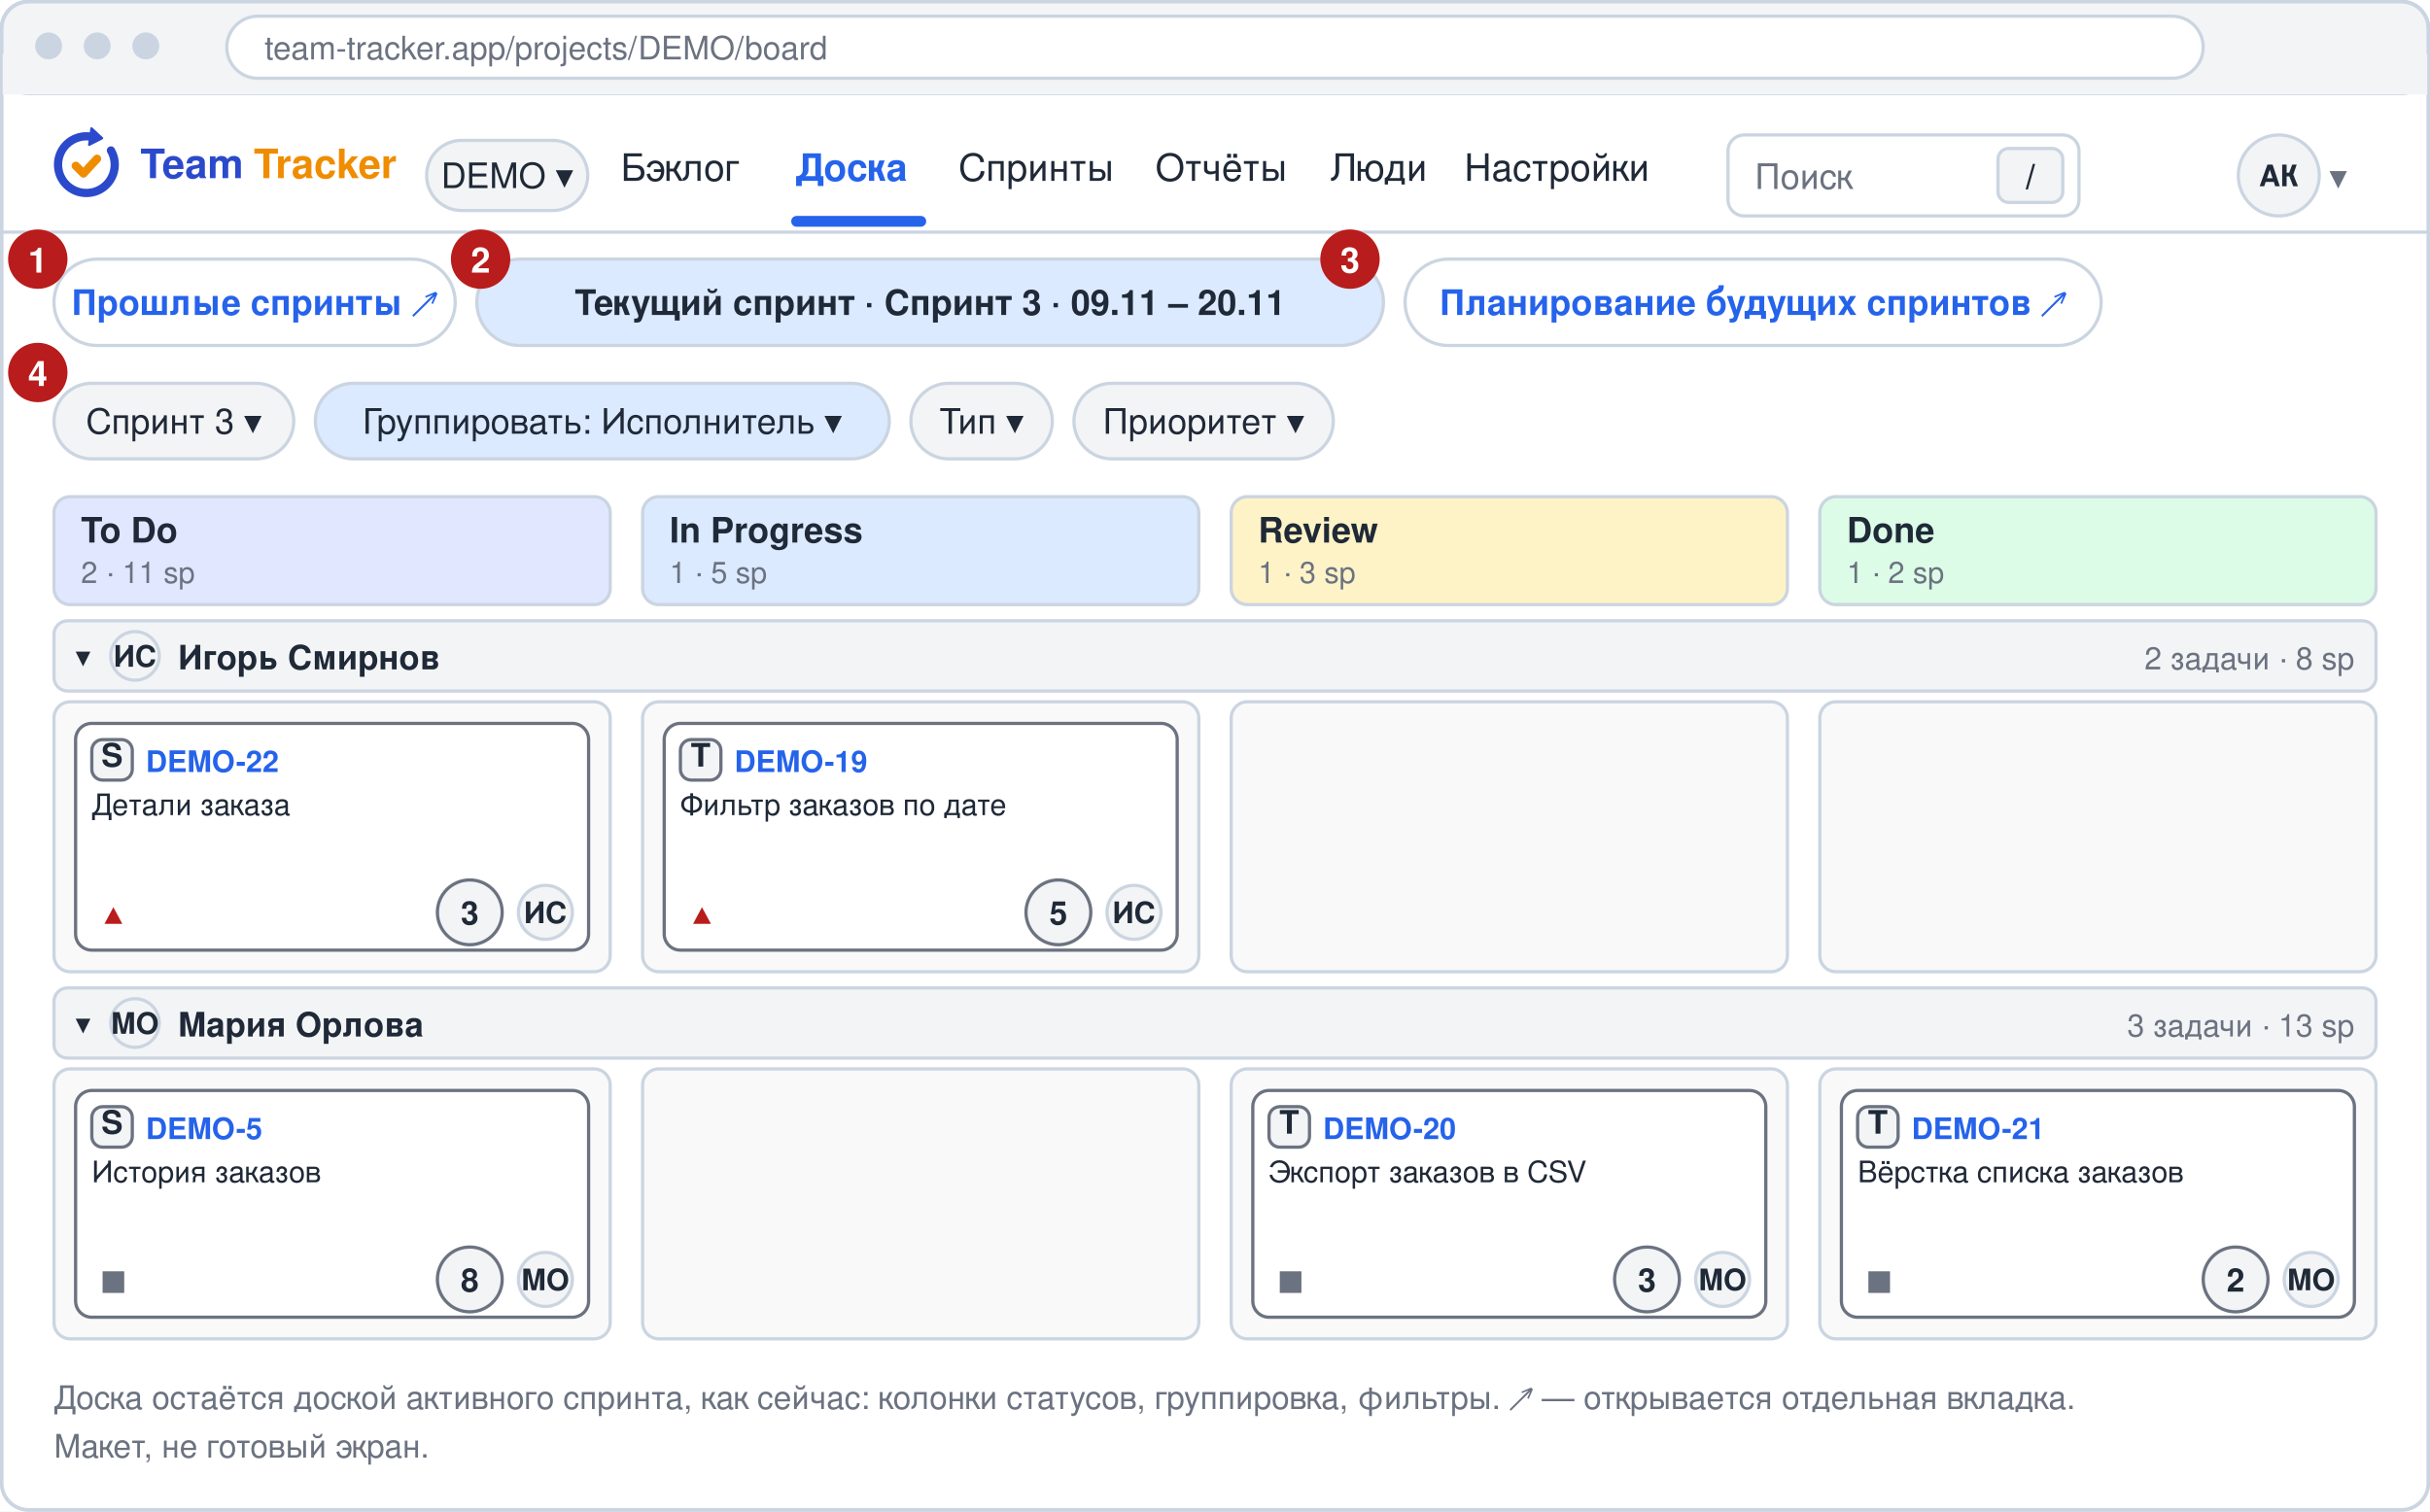
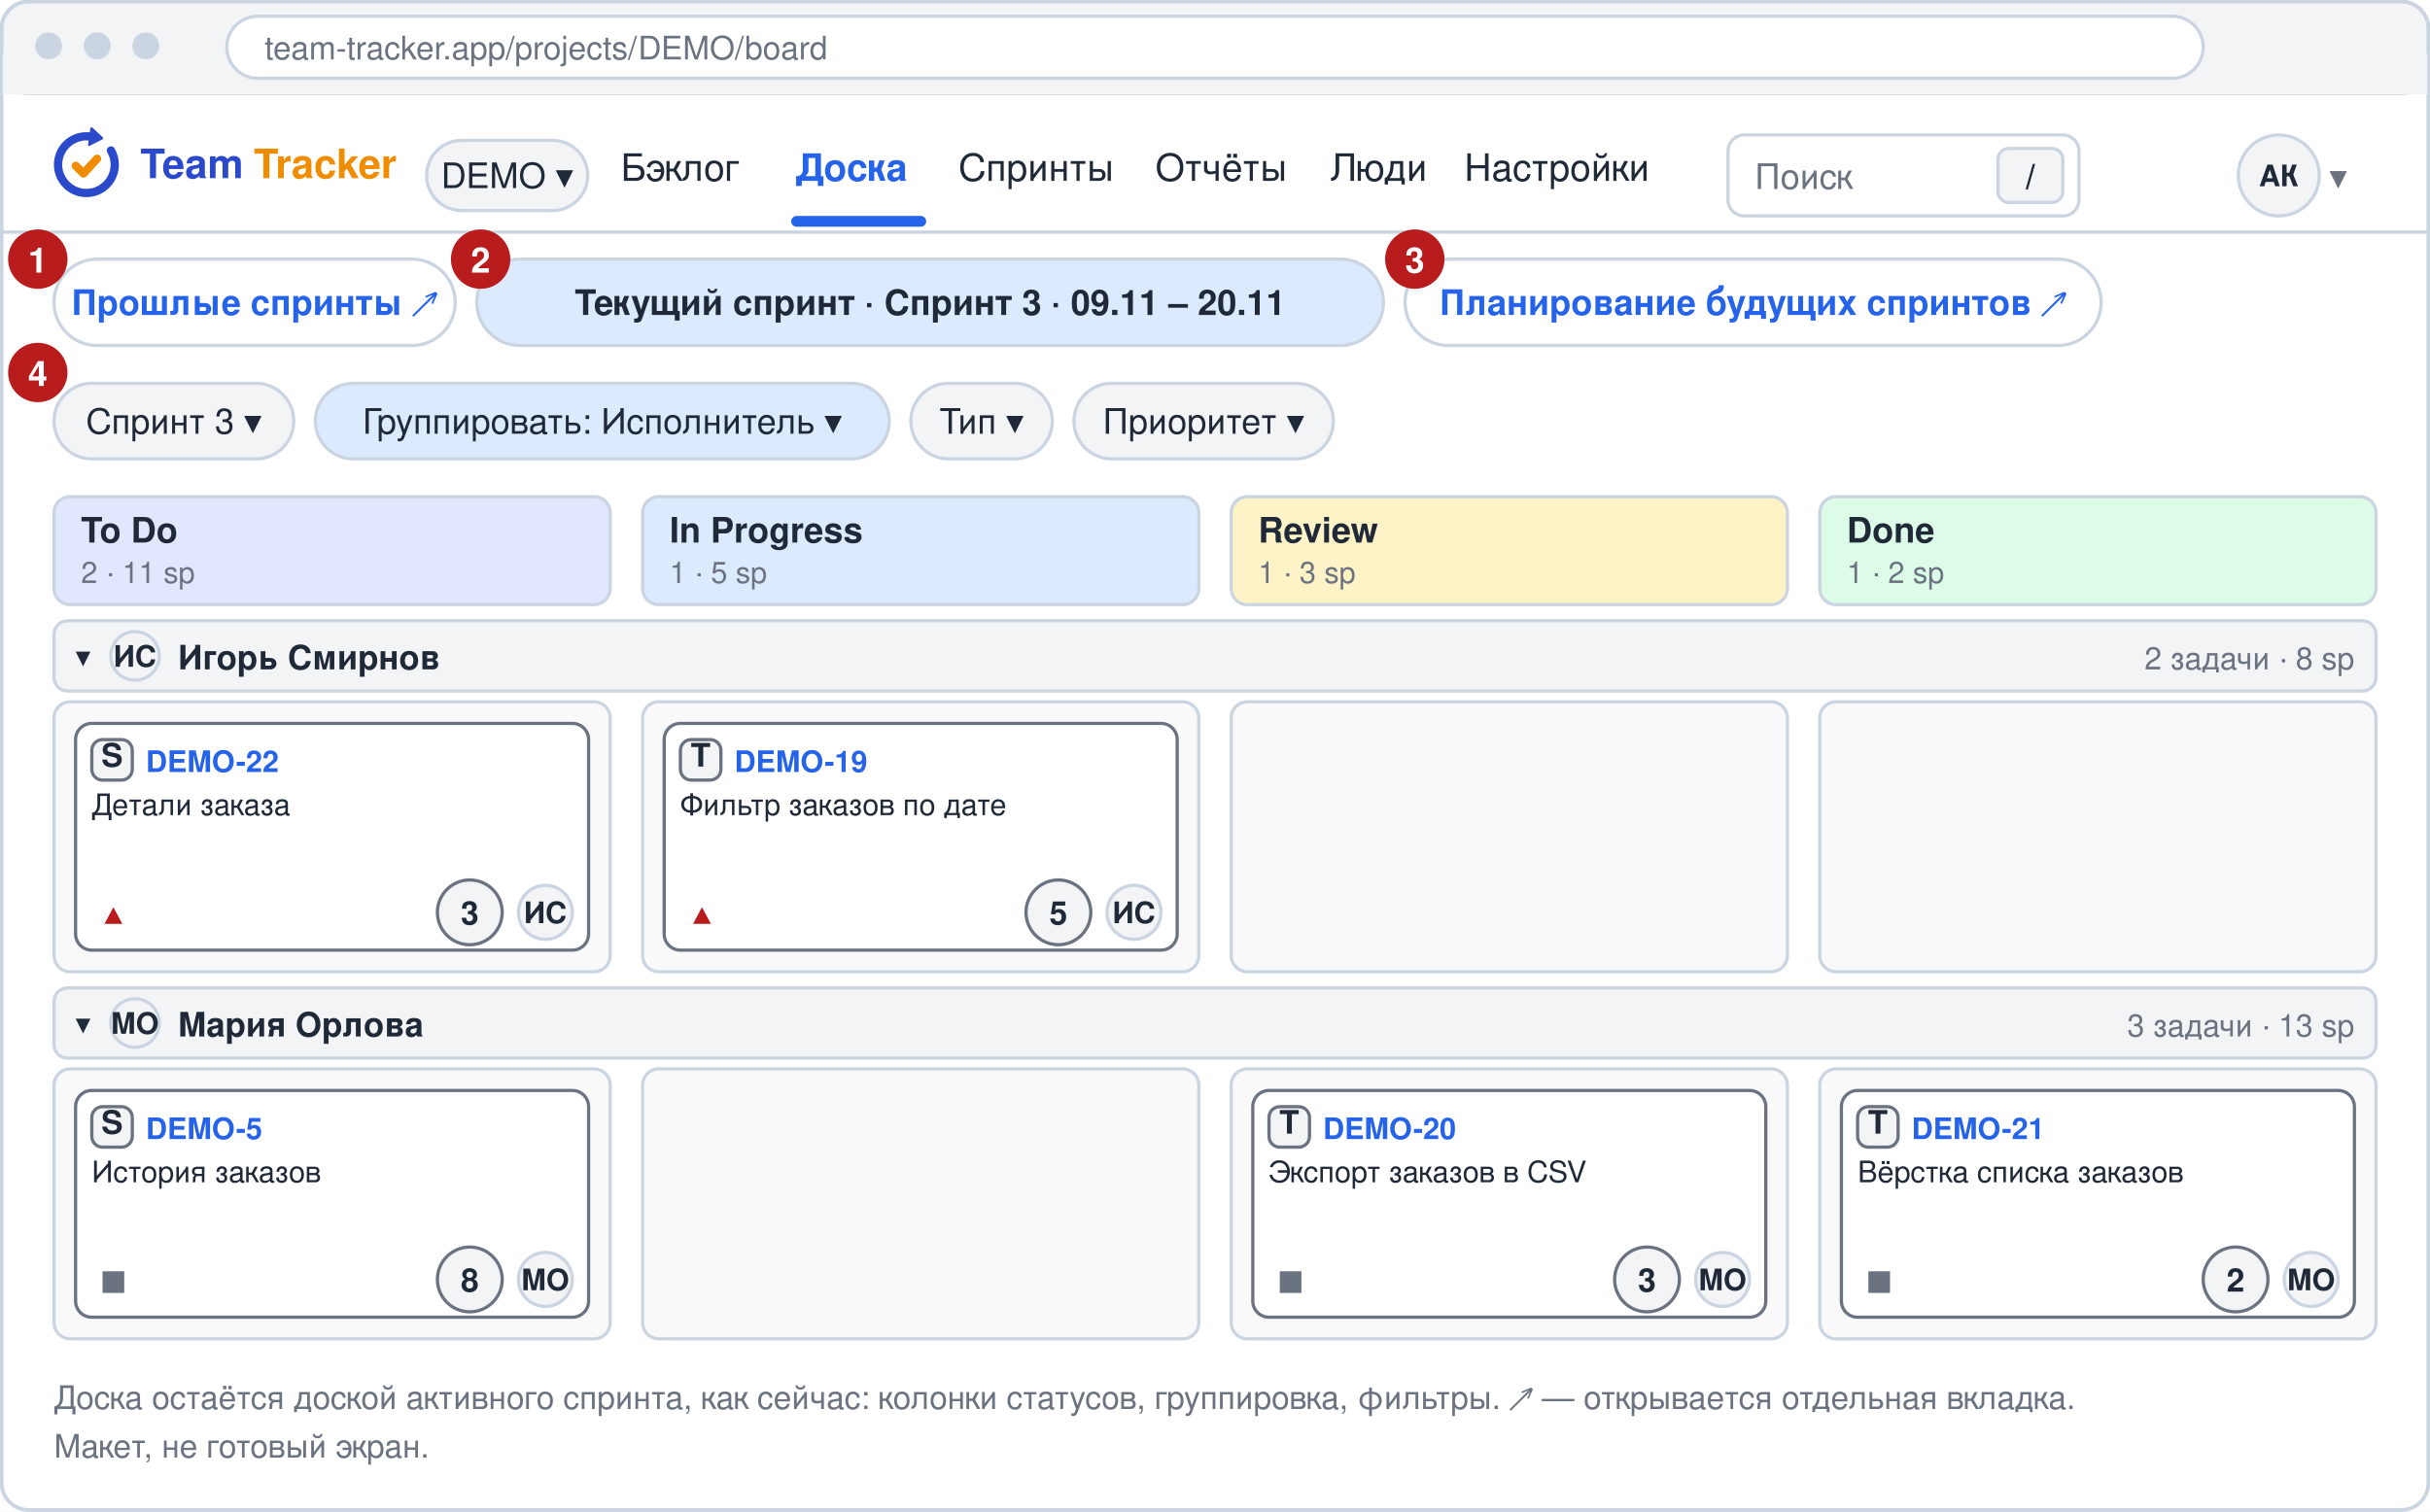
<svg xmlns="http://www.w3.org/2000/svg" width="900" height="560" viewBox="0 0 900 560" font-family="Helvetica, Arial, 'Segoe UI', 'DejaVu Sans', sans-serif" role="img" aria-label="Доска: кнопки-ссылки на прошлое и будущее">
  <defs>
    <marker id="arr" viewBox="0 0 10 10" refX="9" refY="5" markerWidth="7" markerHeight="7" orient="auto-start-reverse">
      <path d="M0 0 L10 5 L0 10 z" fill="#2563eb" />
    </marker>
  </defs>
  <rect width="900" height="560" fill="#ffffff" />
  <rect x="0.6" y="0.6" width="898.8" height="558.8" rx="10" fill="#ffffff" stroke="#cbd5e1" stroke-width="1.4" />
  <rect x="0.6" y="0.6" width="898.8" height="34" rx="10" fill="#f3f4f6" stroke="#cbd5e1" stroke-width="1.4" />
  <rect x="1" y="20" width="898" height="15" rx="0" fill="#f3f4f6" />
  <circle cx="18" cy="17" r="5" fill="#cbd5e1" />
  <circle cx="36" cy="17" r="5" fill="#cbd5e1" />
  <circle cx="54" cy="17" r="5" fill="#cbd5e1" />
  <rect x="84" y="6" width="732" height="23" rx="11.5" fill="#ffffff" stroke="#cbd5e1" stroke-width="1.2" />
  <text x="98" y="22" text-anchor="start" font-size="12" fill="#6b7280">team-tracker.app/projects/DEMO/board</text>
  <line x1="1" y1="86" x2="899" y2="86" stroke="#cbd5e1" stroke-width="1.2" />
  <g transform="translate(18 47) scale(0.4375)">
    <path d="M52.78 20 A24 24 0 1 1 35.34 8.23" fill="none" stroke="#2B4ACB" stroke-width="7" stroke-linecap="round" />
    <polygon points="45.24,9.62 36.31,1.30 34.37,15.16" fill="#2B4ACB" stroke="#2B4ACB" stroke-width="2" stroke-linejoin="round" />
    <polyline points="23,33 29.5,39.5 41,27" fill="none" stroke="#F08C00" stroke-width="7" stroke-linecap="round" stroke-linejoin="round" />
  </g>
  <text x="52" y="66" text-anchor="start" font-size="15" font-weight="bold" fill="#2B4ACB">Team</text>
  <text x="94" y="66" text-anchor="start" font-size="15" font-weight="bold" fill="#F08C00">Tracker</text>
  <rect x="158" y="52" width="59.68" height="26" rx="13.0" fill="#f3f4f6" stroke="#cbd5e1" stroke-width="1.2" />
  <text x="187.84" y="69.68" text-anchor="middle" font-size="13" fill="#1f2937">DEMO ▾</text>
  <text x="230" y="67" text-anchor="start" font-size="14" fill="#1f2937">Бэклог</text>
  <text x="295.04" y="67" text-anchor="start" font-size="14" font-weight="bold" fill="#2563eb">Доска</text>
  <rect x="293.04" y="80" width="50.0" height="4" rx="2" fill="#2563eb" />
  <text x="355.04" y="67" text-anchor="start" font-size="14" fill="#1f2937">Спринты</text>
  <text x="427.92" y="67" text-anchor="start" font-size="14" fill="#1f2937">Отчёты</text>
  <text x="492.96" y="67" text-anchor="start" font-size="14" fill="#1f2937">Люди</text>
  <text x="542.32" y="67" text-anchor="start" font-size="14" fill="#1f2937">Настройки</text>
  <rect x="640" y="50" width="130" height="30" rx="6" fill="#ffffff" stroke="#cbd5e1" stroke-width="1.2" />
  <text x="650" y="70" text-anchor="start" font-size="13" fill="#6b7280">Поиск</text>
  <rect x="740" y="55" width="24" height="20" rx="4" fill="#f3f4f6" stroke="#cbd5e1" stroke-width="1.2" />
  <text x="752" y="70" text-anchor="middle" font-size="13" font-weight="bold" fill="#1f2937">/</text>
  <circle cx="844" cy="65" r="15" fill="#f3f4f6" stroke="#cbd5e1" stroke-width="1.2" />
  <text x="844" y="69" text-anchor="middle" font-size="11" font-weight="bold" fill="#1f2937">АК</text>
  <text x="866" y="70" text-anchor="middle" font-size="13" fill="#6b7280">▾</text>
  <rect x="20" y="96" width="148.6" height="32" rx="16.0" fill="#ffffff" stroke="#cbd5e1" stroke-width="1.2" />
  <text x="94.3" y="116.68" text-anchor="middle" font-size="13" font-weight="bold" fill="#2563eb">Прошлые спринты ↗</text>
  <rect x="176.6" y="96" width="335.8" height="32" rx="16.0" fill="#dbeafe" stroke="#cbd5e1" stroke-width="1.2" />
  <text x="344.5" y="116.68" text-anchor="middle" font-size="13" font-weight="bold" fill="#1f2937">Текущий спринт · Спринт 3 · 09.11 – 20.11</text>
  <rect x="520.4" y="96" width="257.8" height="32" rx="16.0" fill="#ffffff" stroke="#cbd5e1" stroke-width="1.2" />
  <text x="649.3" y="116.68" text-anchor="middle" font-size="13" font-weight="bold" fill="#2563eb">Планирование будущих спринтов ↗</text>
  <circle cx="14" cy="96" r="11" fill="#b91c1c" />
  <text x="14" y="101" text-anchor="middle" font-size="13" font-weight="bold" fill="#ffffff">1</text>
  <circle cx="178" cy="96" r="11" fill="#b91c1c" />
  <text x="178" y="101" text-anchor="middle" font-size="13" font-weight="bold" fill="#ffffff">2</text>
-   <circle cx="500" cy="96" r="11" fill="#b91c1c" />
-   <text x="500" y="101" text-anchor="middle" font-size="13" font-weight="bold" fill="#ffffff">3</text>
+   <circle cx="524" cy="96" r="11" fill="#b91c1c" />
+   <text x="524" y="101" text-anchor="middle" font-size="13" font-weight="bold" fill="#ffffff">3</text>
  <rect x="20" y="142" width="88.8" height="28" rx="14.0" fill="#f3f4f6" stroke="#cbd5e1" stroke-width="1.2" />
  <text x="64.4" y="160.68" text-anchor="middle" font-size="13" fill="#1f2937">Спринт 3 ▾</text>
  <rect x="116.8" y="142" width="212.56" height="28" rx="14.0" fill="#dbeafe" stroke="#cbd5e1" stroke-width="1.2" />
  <text x="223.08" y="160.68" text-anchor="middle" font-size="13" fill="#1f2937">Группировать: Исполнитель ▾</text>
  <rect x="337.36" y="142" width="52.4" height="28" rx="14.0" fill="#f3f4f6" stroke="#cbd5e1" stroke-width="1.2" />
  <text x="363.56" y="160.68" text-anchor="middle" font-size="13" fill="#1f2937">Тип ▾</text>
  <rect x="397.76" y="142" width="96.08" height="28" rx="14.0" fill="#f3f4f6" stroke="#cbd5e1" stroke-width="1.2" />
  <text x="445.8" y="160.68" text-anchor="middle" font-size="13" fill="#1f2937">Приоритет ▾</text>
  <circle cx="14" cy="138" r="11" fill="#b91c1c" />
  <text x="14" y="143" text-anchor="middle" font-size="13" font-weight="bold" fill="#ffffff">4</text>
  <rect x="20.0" y="184" width="206.0" height="40" rx="6" fill="#e0e7ff" stroke="#cbd5e1" stroke-width="1.2" />
  <text x="30.0" y="201" text-anchor="start" font-size="13" font-weight="bold" fill="#1f2937">To Do</text>
  <text x="30.0" y="216" text-anchor="start" font-size="11" fill="#6b7280">2 · 11 sp</text>
  <rect x="238.0" y="184" width="206.0" height="40" rx="6" fill="#dbeafe" stroke="#cbd5e1" stroke-width="1.2" />
  <text x="248.0" y="201" text-anchor="start" font-size="13" font-weight="bold" fill="#1f2937">In Progress</text>
  <text x="248.0" y="216" text-anchor="start" font-size="11" fill="#6b7280">1 · 5 sp</text>
  <rect x="456.0" y="184" width="206.0" height="40" rx="6" fill="#fef3c7" stroke="#cbd5e1" stroke-width="1.2" />
  <text x="466.0" y="201" text-anchor="start" font-size="13" font-weight="bold" fill="#1f2937">Review</text>
  <text x="466.0" y="216" text-anchor="start" font-size="11" fill="#6b7280">1 · 3 sp</text>
  <rect x="674.0" y="184" width="206.0" height="40" rx="6" fill="#dcfce7" stroke="#cbd5e1" stroke-width="1.2" />
  <text x="684.0" y="201" text-anchor="start" font-size="13" font-weight="bold" fill="#1f2937">Done</text>
  <text x="684.0" y="216" text-anchor="start" font-size="11" fill="#6b7280">1 · 2 sp</text>
  <rect x="20" y="230" width="860" height="26" rx="5" fill="#f3f4f6" stroke="#cbd5e1" stroke-width="1.2" />
  <text x="28" y="247" text-anchor="start" font-size="11" fill="#1f2937">▾</text>
  <circle cx="50" cy="243" r="9" fill="#f3f4f6" stroke="#cbd5e1" stroke-width="1.2" />
  <text x="50" y="247" text-anchor="middle" font-size="11" font-weight="bold" fill="#1f2937">ИС</text>
  <text x="66" y="248" text-anchor="start" font-size="12.5" font-weight="bold" fill="#1f2937">Игорь Смирнов</text>
  <text x="872" y="248" text-anchor="end" font-size="11.5" fill="#6b7280">2 задачи · 8 sp</text>
  <rect x="20.0" y="260" width="206.0" height="100" rx="6" fill="#f3f4f6" fill-opacity="0.55" stroke="#cbd5e1" stroke-width="1.2" />
  <rect x="28.0" y="268" width="190.0" height="84" rx="6" fill="#ffffff" stroke="#6b7280" stroke-width="1.2" />
  <rect x="34.0" y="274" width="15" height="15" rx="4" fill="#f3f4f6" stroke="#6b7280" stroke-width="1.2" />
  <text x="41.5" y="284" text-anchor="middle" font-size="12" font-weight="bold" fill="#1f2937">S</text>
  <text x="54.0" y="286" text-anchor="start" font-size="11" font-weight="bold" fill="#2563eb">DEMO-22</text>
  <text x="34.0" y="302" text-anchor="start" font-size="11" fill="#1f2937">Детали заказа</text>
  <text x="42.0" y="343" text-anchor="middle" font-size="11" font-weight="bold" fill="#b91c1c">▲</text>
  <circle cx="174.0" cy="338" r="12" fill="#f3f4f6" stroke="#6b7280" stroke-width="1.2" />
  <text x="174.0" y="342.5" text-anchor="middle" font-size="12" font-weight="bold" fill="#1f2937">3</text>
  <circle cx="202.0" cy="338" r="10" fill="#f3f4f6" stroke="#cbd5e1" stroke-width="1.2" />
  <text x="202.0" y="342" text-anchor="middle" font-size="11" font-weight="bold" fill="#1f2937">ИС</text>
  <rect x="238.0" y="260" width="206.0" height="100" rx="6" fill="#f3f4f6" fill-opacity="0.55" stroke="#cbd5e1" stroke-width="1.2" />
  <rect x="246.0" y="268" width="190.0" height="84" rx="6" fill="#ffffff" stroke="#6b7280" stroke-width="1.2" />
  <rect x="252.0" y="274" width="15" height="15" rx="4" fill="#f3f4f6" stroke="#6b7280" stroke-width="1.2" />
  <text x="259.5" y="284" text-anchor="middle" font-size="12" font-weight="bold" fill="#1f2937">T</text>
  <text x="272.0" y="286" text-anchor="start" font-size="11" font-weight="bold" fill="#2563eb">DEMO-19</text>
  <text x="252.0" y="302" text-anchor="start" font-size="11" fill="#1f2937">Фильтр заказов по дате</text>
  <text x="260.0" y="343" text-anchor="middle" font-size="11" font-weight="bold" fill="#b91c1c">▲</text>
  <circle cx="392.0" cy="338" r="12" fill="#f3f4f6" stroke="#6b7280" stroke-width="1.2" />
  <text x="392.0" y="342.5" text-anchor="middle" font-size="12" font-weight="bold" fill="#1f2937">5</text>
  <circle cx="420.0" cy="338" r="10" fill="#f3f4f6" stroke="#cbd5e1" stroke-width="1.2" />
  <text x="420.0" y="342" text-anchor="middle" font-size="11" font-weight="bold" fill="#1f2937">ИС</text>
  <rect x="456.0" y="260" width="206.0" height="100" rx="6" fill="#f3f4f6" fill-opacity="0.55" stroke="#cbd5e1" stroke-width="1.2" />
  <rect x="674.0" y="260" width="206.0" height="100" rx="6" fill="#f3f4f6" fill-opacity="0.55" stroke="#cbd5e1" stroke-width="1.2" />
  <rect x="20" y="366" width="860" height="26" rx="5" fill="#f3f4f6" stroke="#cbd5e1" stroke-width="1.2" />
  <text x="28" y="383" text-anchor="start" font-size="11" fill="#1f2937">▾</text>
  <circle cx="50" cy="379" r="9" fill="#f3f4f6" stroke="#cbd5e1" stroke-width="1.2" />
  <text x="50" y="383" text-anchor="middle" font-size="11" font-weight="bold" fill="#1f2937">МО</text>
  <text x="66" y="384" text-anchor="start" font-size="12.5" font-weight="bold" fill="#1f2937">Мария Орлова</text>
  <text x="872" y="384" text-anchor="end" font-size="11.5" fill="#6b7280">3 задачи · 13 sp</text>
  <rect x="20.0" y="396" width="206.0" height="100" rx="6" fill="#f3f4f6" fill-opacity="0.55" stroke="#cbd5e1" stroke-width="1.2" />
  <rect x="28.0" y="404" width="190.0" height="84" rx="6" fill="#ffffff" stroke="#6b7280" stroke-width="1.2" />
  <rect x="34.0" y="410" width="15" height="15" rx="4" fill="#f3f4f6" stroke="#6b7280" stroke-width="1.2" />
  <text x="41.5" y="420" text-anchor="middle" font-size="12" font-weight="bold" fill="#1f2937">S</text>
  <text x="54.0" y="422" text-anchor="start" font-size="11" font-weight="bold" fill="#2563eb">DEMO-5</text>
  <text x="34.0" y="438" text-anchor="start" font-size="11" fill="#1f2937">История заказов</text>
  <text x="42.0" y="479" text-anchor="middle" font-size="11" fill="#6b7280">■</text>
  <circle cx="174.0" cy="474" r="12" fill="#f3f4f6" stroke="#6b7280" stroke-width="1.2" />
  <text x="174.0" y="478.5" text-anchor="middle" font-size="12" font-weight="bold" fill="#1f2937">8</text>
  <circle cx="202.0" cy="474" r="10" fill="#f3f4f6" stroke="#cbd5e1" stroke-width="1.2" />
  <text x="202.0" y="478" text-anchor="middle" font-size="11" font-weight="bold" fill="#1f2937">МО</text>
  <rect x="238.0" y="396" width="206.0" height="100" rx="6" fill="#f3f4f6" fill-opacity="0.55" stroke="#cbd5e1" stroke-width="1.2" />
  <rect x="456.0" y="396" width="206.0" height="100" rx="6" fill="#f3f4f6" fill-opacity="0.55" stroke="#cbd5e1" stroke-width="1.2" />
  <rect x="464.0" y="404" width="190.0" height="84" rx="6" fill="#ffffff" stroke="#6b7280" stroke-width="1.2" />
  <rect x="470.0" y="410" width="15" height="15" rx="4" fill="#f3f4f6" stroke="#6b7280" stroke-width="1.2" />
  <text x="477.5" y="420" text-anchor="middle" font-size="12" font-weight="bold" fill="#1f2937">T</text>
  <text x="490.0" y="422" text-anchor="start" font-size="11" font-weight="bold" fill="#2563eb">DEMO-20</text>
  <text x="470.0" y="438" text-anchor="start" font-size="11" fill="#1f2937">Экспорт заказов в CSV</text>
  <text x="478.0" y="479" text-anchor="middle" font-size="11" fill="#6b7280">■</text>
  <circle cx="610.0" cy="474" r="12" fill="#f3f4f6" stroke="#6b7280" stroke-width="1.2" />
  <text x="610.0" y="478.5" text-anchor="middle" font-size="12" font-weight="bold" fill="#1f2937">3</text>
  <circle cx="638.0" cy="474" r="10" fill="#f3f4f6" stroke="#cbd5e1" stroke-width="1.2" />
  <text x="638.0" y="478" text-anchor="middle" font-size="11" font-weight="bold" fill="#1f2937">МО</text>
  <rect x="674.0" y="396" width="206.0" height="100" rx="6" fill="#f3f4f6" fill-opacity="0.55" stroke="#cbd5e1" stroke-width="1.2" />
  <rect x="682.0" y="404" width="190.0" height="84" rx="6" fill="#ffffff" stroke="#6b7280" stroke-width="1.2" />
  <rect x="688.0" y="410" width="15" height="15" rx="4" fill="#f3f4f6" stroke="#6b7280" stroke-width="1.2" />
  <text x="695.5" y="420" text-anchor="middle" font-size="12" font-weight="bold" fill="#1f2937">T</text>
  <text x="708.0" y="422" text-anchor="start" font-size="11" font-weight="bold" fill="#2563eb">DEMO-21</text>
  <text x="688.0" y="438" text-anchor="start" font-size="11" fill="#1f2937">Вёрстка списка заказов</text>
  <text x="696.0" y="479" text-anchor="middle" font-size="11" fill="#6b7280">■</text>
  <circle cx="828.0" cy="474" r="12" fill="#f3f4f6" stroke="#6b7280" stroke-width="1.2" />
  <text x="828.0" y="478.5" text-anchor="middle" font-size="12" font-weight="bold" fill="#1f2937">2</text>
  <circle cx="856.0" cy="474" r="10" fill="#f3f4f6" stroke="#cbd5e1" stroke-width="1.2" />
  <text x="856.0" y="478" text-anchor="middle" font-size="11" font-weight="bold" fill="#1f2937">МО</text>
  <text x="20" y="522" text-anchor="start" font-size="12" fill="#6b7280">Доска остаётся доской активного спринта, как сейчас: колонки статусов, группировка, фильтры. ↗ — открывается отдельная вкладка.</text>
  <text x="20" y="540" text-anchor="start" font-size="12" fill="#6b7280">Макет, не готовый экран.</text>
</svg>
